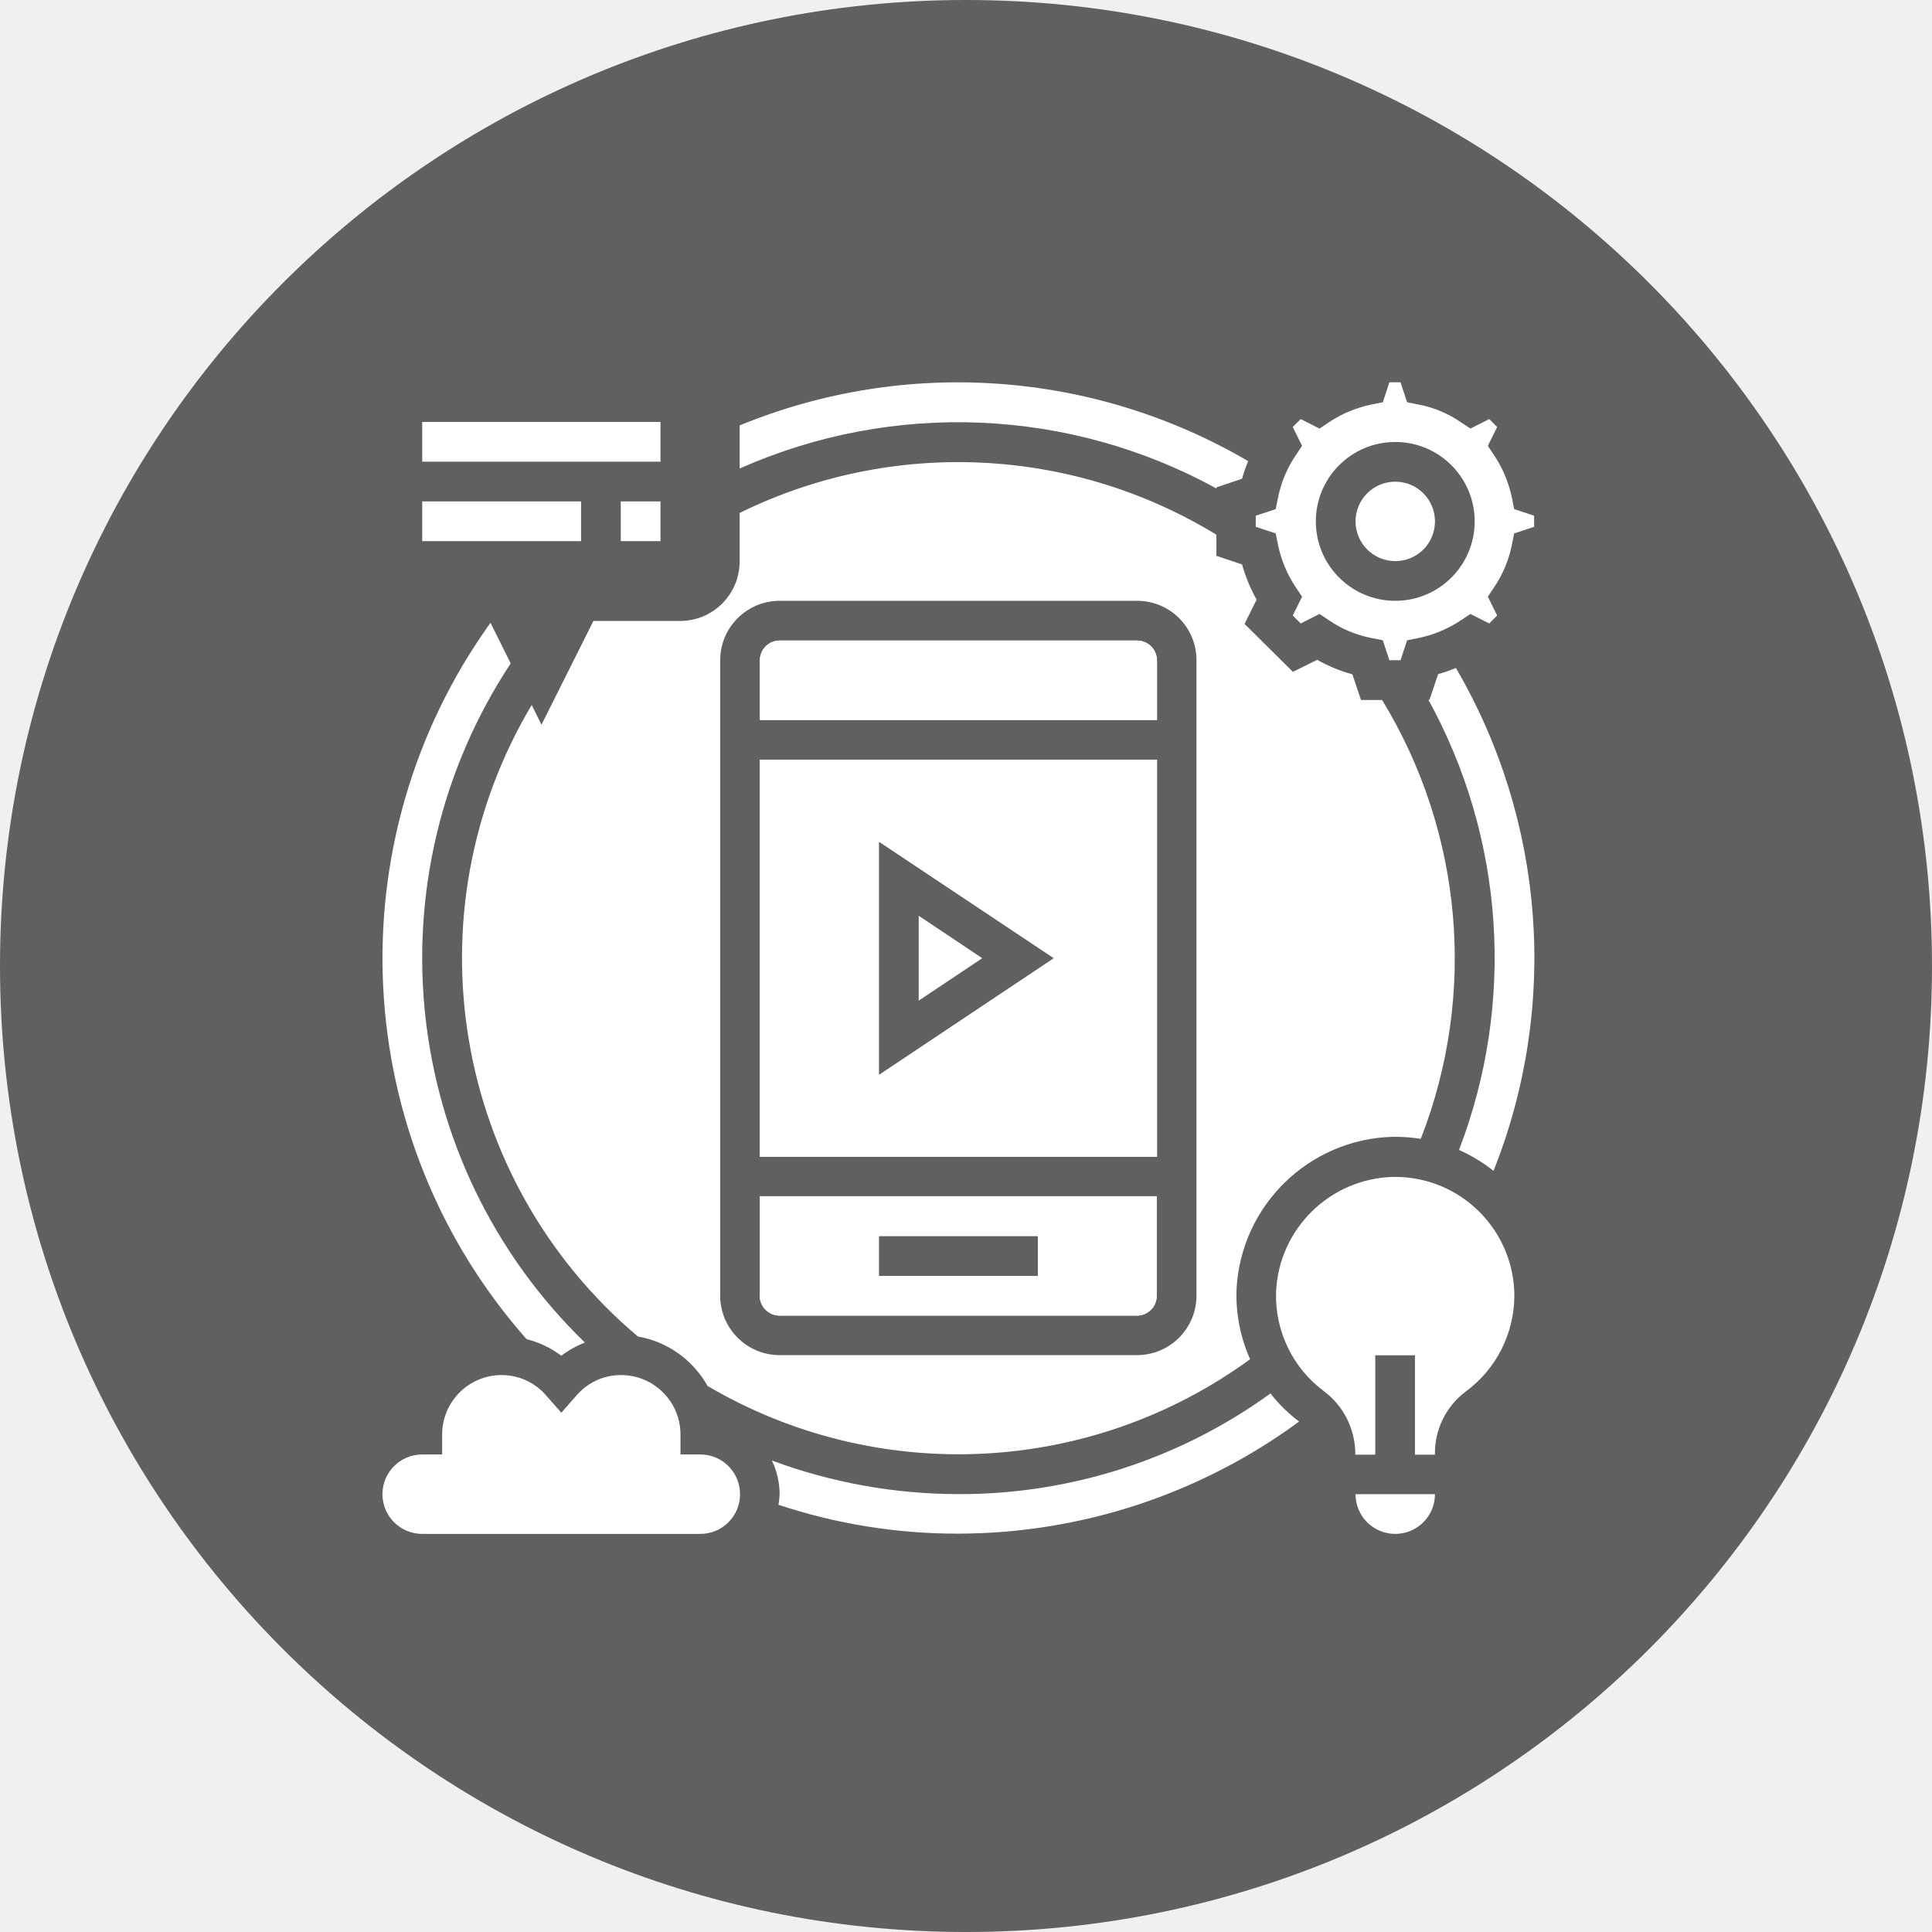
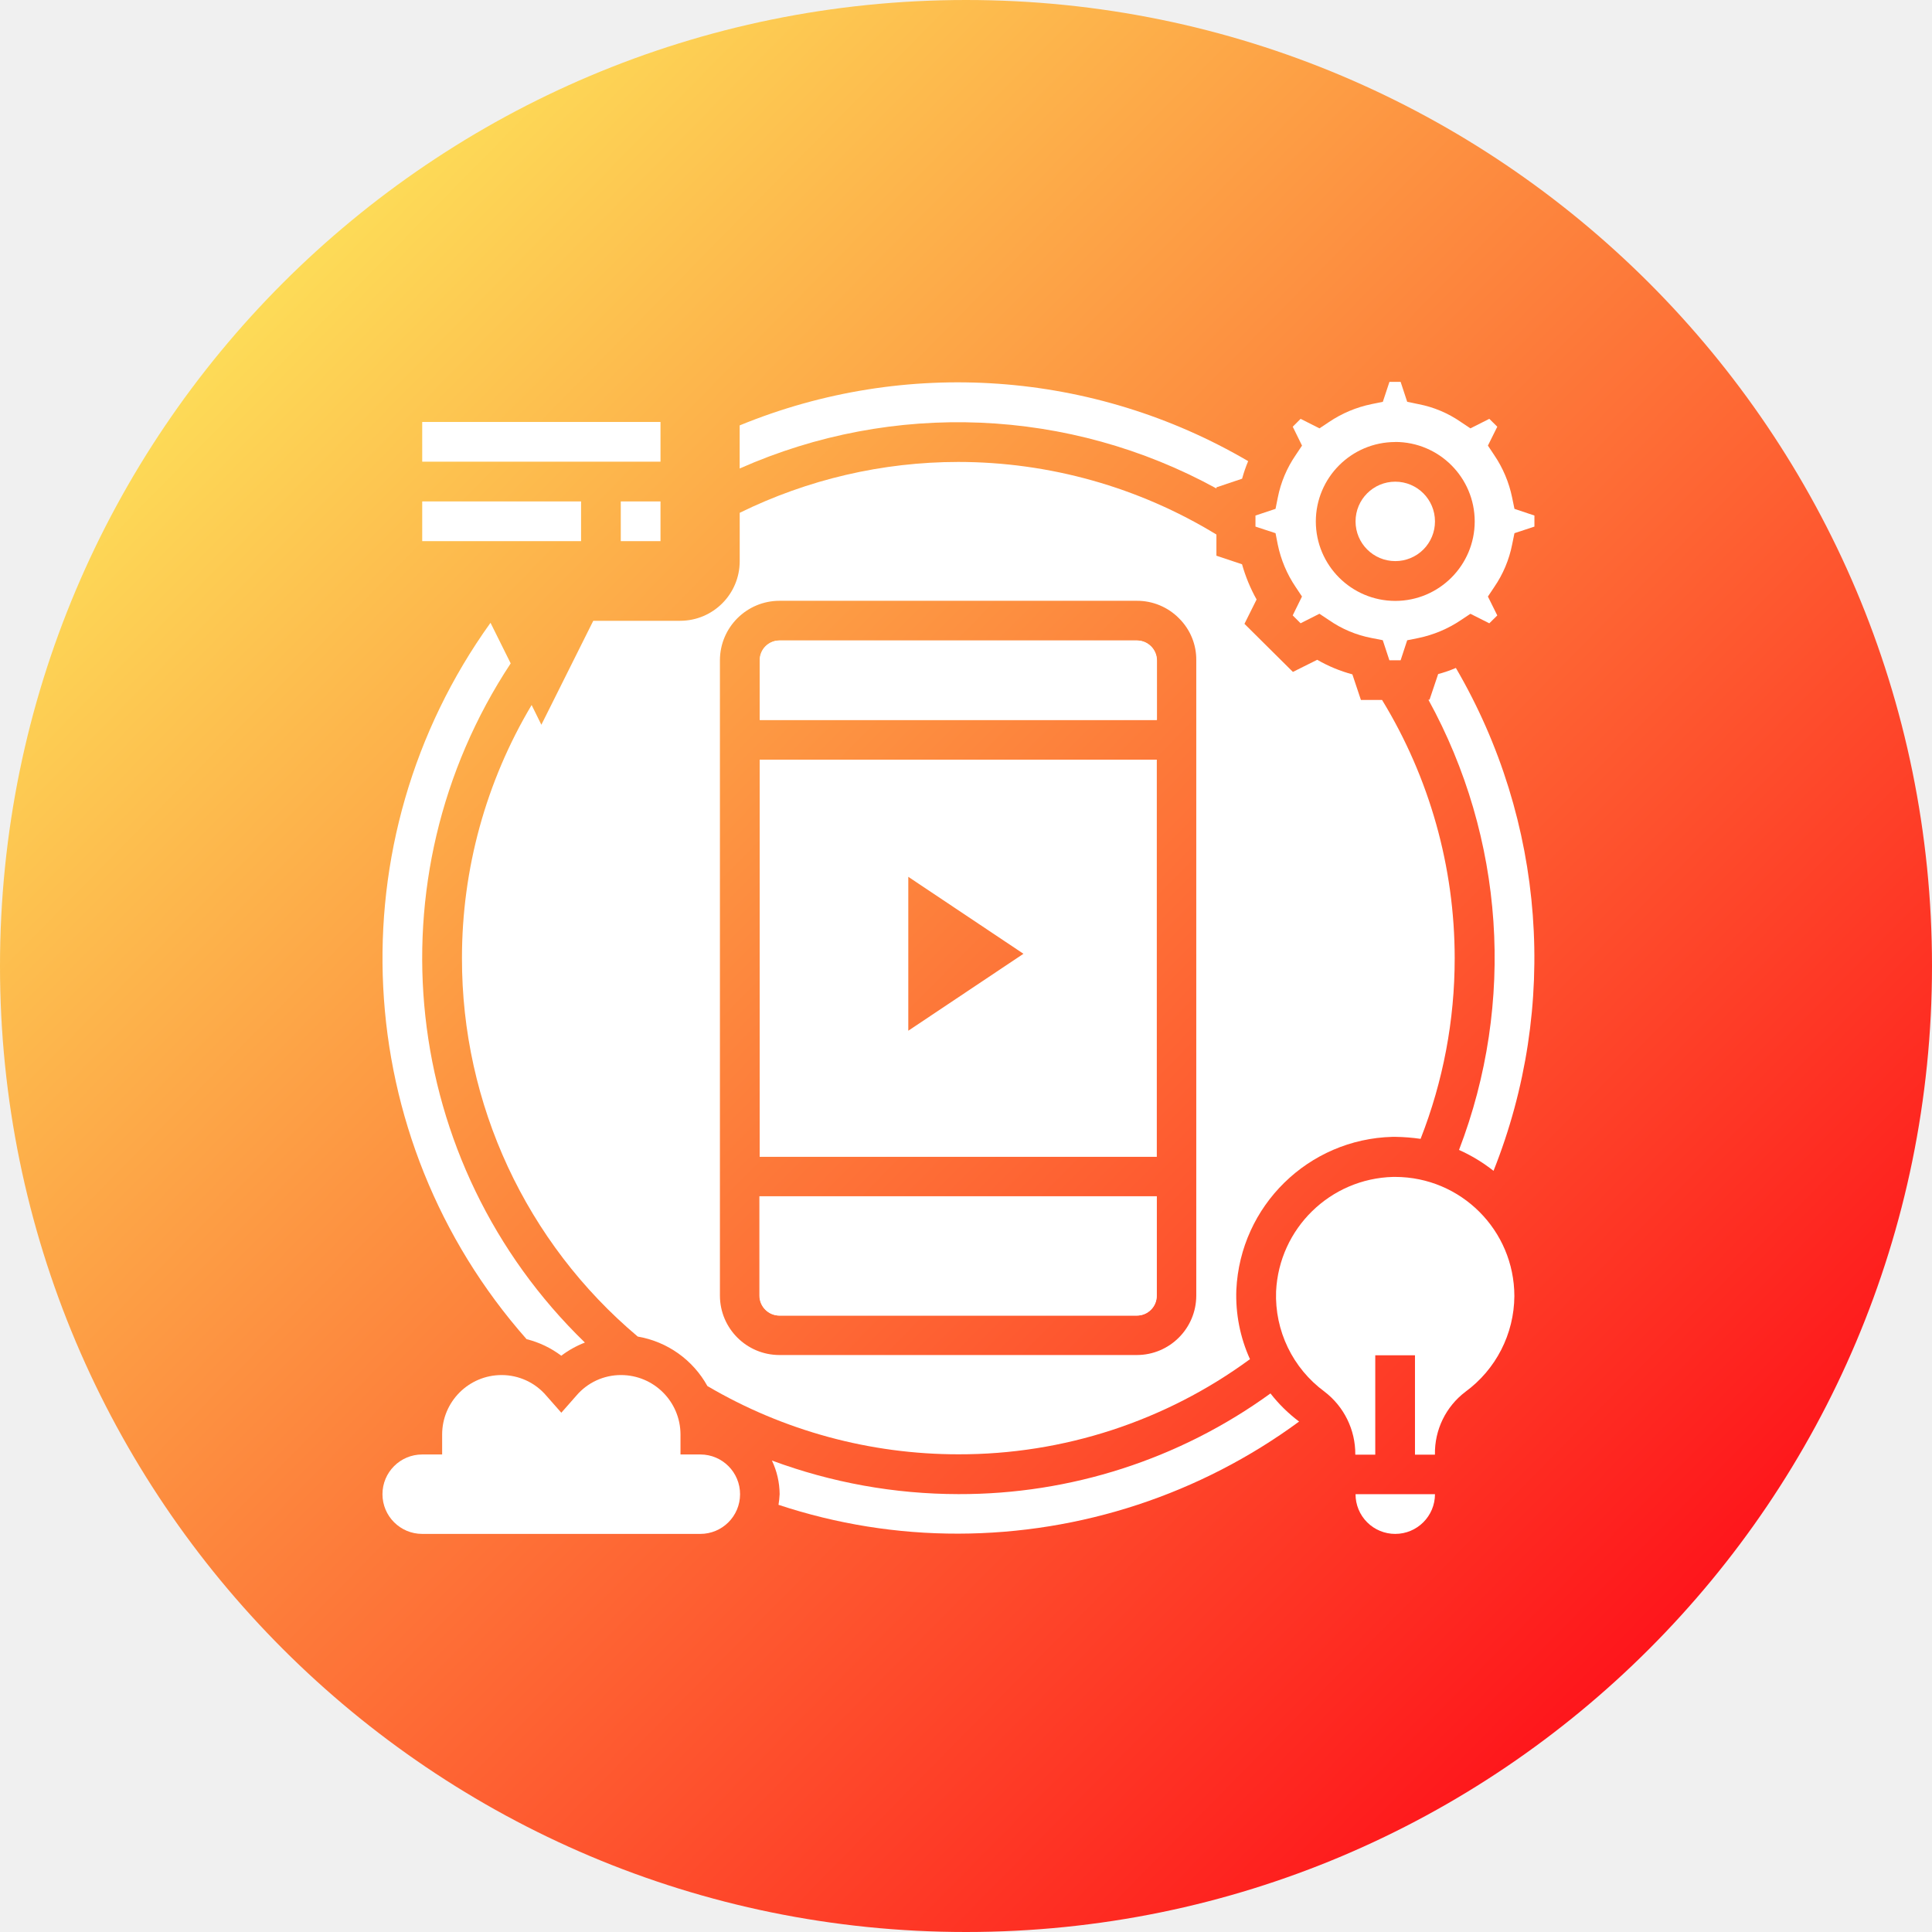
<svg xmlns="http://www.w3.org/2000/svg" width="54" height="54" viewBox="0 0 54 54">
-   <g id="Group_100" data-name="Group 100" transform="translate(-738 -1061)">
+   <defs>
+     <linearGradient id="linear-gradient" x1="0.145" y1="0.112" x2="0.922" y2="0.876" gradientUnits="objectBoundingBox">
+       <stop offset="0" stop-color="#fde159" />
+       <stop offset="1" stop-color="#fe0817" />
+     </linearGradient>
+   </defs>
+   <g id="Group_625" data-name="Group 625" transform="translate(-738 -1061)">
    <g id="Group_86" data-name="Group 86" transform="translate(738 1061)">
-       <path id="Path_598" data-name="Path 598" d="M27,0A27,27,0,1,1,0,27,27,27,0,0,1,27,0Z" fill="#606060" />
+       <path id="Path_598" data-name="Path 598" d="M27,0A27,27,0,1,1,0,27,27,27,0,0,1,27,0Z" fill="url(#linear-gradient)" />
    </g>
    <g id="Group_92" data-name="Group 92" transform="translate(747.581 1070.581)">
-       <path id="Path_274" data-name="Path 274" d="M344.226,327.367l.679-.336a4.286,4.286,0,0,0,.983.406l.241.717h.59A13.858,13.858,0,0,1,347.8,340.42a4.64,4.64,0,0,0-.786-.057,4.494,4.494,0,0,0-4.364,4.275,4.388,4.388,0,0,0,.38,1.941,13.833,13.833,0,0,1-15.165.748,2.779,2.779,0,0,0-1.947-1.383,13.833,13.833,0,0,1-2.968-17.651l.273.552,1.452-2.9H327.1a1.663,1.663,0,0,0,1.662-1.662v-1.357a13.844,13.844,0,0,1,13.326.609v.59l.717.241a4.591,4.591,0,0,0,.406.983l-.336.679Z" transform="translate(-317.67 -318.17)" fill="#fff" />
+       <path id="Subtraction_3" data-name="Subtraction 3" d="M13072.294-12732.84a13.832,13.832,0,0,1-7.015-1.908,2.756,2.756,0,0,0-1.947-1.383,13.789,13.789,0,0,1-4.913-10.575,13.8,13.8,0,0,1,1.947-7.077l.272.552,1.451-2.906h2.431a1.665,1.665,0,0,0,1.662-1.662v-1.356a13.869,13.869,0,0,1,6.105-1.422,13.87,13.87,0,0,1,7.219,2.029v.592l.716.239a4.576,4.576,0,0,0,.407.985l-.339.68,1.354,1.344.68-.339a4.043,4.043,0,0,0,.982.407l.239.716h.591a13.856,13.856,0,0,1,2.03,7.219,13.8,13.8,0,0,1-.953,5.048,5.432,5.432,0,0,0-.7-.056h-.085a4.487,4.487,0,0,0-4.365,4.276,4.3,4.3,0,0,0,.381,1.938A13.715,13.715,0,0,1,13072.294-12732.84Zm-5-23.856a1.666,1.666,0,0,0-1.665,1.662v17.761a1.664,1.664,0,0,0,1.665,1.658h9.987a1.663,1.663,0,0,0,1.662-1.658v-17.761a1.622,1.622,0,0,0-.479-1.169,1.646,1.646,0,0,0-1.183-.493Zm9.987,19.978h-9.987a.559.559,0,0,1-.562-.555v-2.778h11.1v2.778a.529.529,0,0,1-.157.388A.553.553,0,0,1,13077.286-12736.719Zm-7.212-2.217v1.107h4.44v-1.107Zm7.771-2.22h-11.1v-11.1h11.1v11.1h0Zm-6.946-7.824h0v4.3l3.219-2.151-3.219-2.151Zm6.946-4.387h-11.1v-1.661a.549.549,0,0,1,.552-.559h9.987a.56.56,0,0,1,.559.559v1.66Z" transform="translate(-13055.088 12763.907)" fill="#fff" />
      <path id="Path_275" data-name="Path 275" d="M302.908,274.943v-1.909l-.717-.241a4.588,4.588,0,0,0-.406-.983l.336-.679-1.351-1.351-.679.342a4.285,4.285,0,0,0-.983-.406l-.241-.717h-1.909l-.241.717a4.588,4.588,0,0,0-.983.406l-.679-.336-1.243,1.243a17.22,17.22,0,0,0-14.309-.875A1.661,1.661,0,0,0,277.931,269h-7.763a1.663,1.663,0,0,0-1.662,1.662v4.44a1.663,1.663,0,0,0,1.662,1.662h1.161a17.169,17.169,0,0,0,.875,20.093,2.777,2.777,0,0,0-1.992,2.169,2.221,2.221,0,0,0,.507,4.383h7.77a2.216,2.216,0,0,0,1.77-.894,17.133,17.133,0,0,0,15.438-2.309v.983a2.22,2.22,0,1,0,4.44,0v-1.116a1.027,1.027,0,0,1,.4-.85,4.449,4.449,0,0,0,1.82-3.584,4.4,4.4,0,0,0-.856-2.613,17.22,17.22,0,0,0-.622-14.93l1.243-1.243-.336-.679a4.286,4.286,0,0,0,.406-.983Zm-7.852,3.254.679-.336a4.288,4.288,0,0,0,.983.406l.241.717h.59a13.858,13.858,0,0,1,1.078,12.266,4.647,4.647,0,0,0-.786-.057,4.494,4.494,0,0,0-4.364,4.275,4.389,4.389,0,0,0,.381,1.941,13.834,13.834,0,0,1-15.165.748,2.779,2.779,0,0,0-1.947-1.383,13.833,13.833,0,0,1-2.968-17.651l.273.552,1.452-2.9h2.429a1.663,1.663,0,0,0,1.662-1.662v-1.357a13.845,13.845,0,0,1,13.326.609v.59l.717.241a4.591,4.591,0,0,0,.406.983l-.336.679Z" transform="translate(-268.5 -269)" fill="none" />
      <path id="Path_276" data-name="Path 276" d="M303.5,303.9h6.66v1.11H303.5Z" transform="translate(-301.28 -301.687)" fill="#fff" />
      <path id="Path_277" data-name="Path 277" d="M391,338.9h1.11v1.11H391Z" transform="translate(-383.23 -334.466)" fill="#fff" />
      <path id="Path_278" data-name="Path 278" d="M303.5,338.9h4.44v1.11H303.5Z" transform="translate(-301.28 -334.466)" fill="#fff" />
-       <path id="Path_279" data-name="Path 279" d="M446.451,382.7h-9.989a1.663,1.663,0,0,0-1.662,1.662v17.759a1.663,1.663,0,0,0,1.662,1.662h9.989a1.663,1.663,0,0,0,1.662-1.662V384.362A1.655,1.655,0,0,0,446.451,382.7Zm-9.989,1.11h9.989a.559.559,0,0,1,.558.558v1.662h-11.1v-1.662A.554.554,0,0,1,436.462,383.81Zm10.548,3.33v11.1h-11.1v-11.1Zm-.558,15.539h-9.989a.559.559,0,0,1-.558-.558v-2.778H447v2.778A.554.554,0,0,1,446.451,402.679Z" transform="translate(-424.252 -375.488)" fill="#606060" />
      <path id="Path_280" data-name="Path 280" d="M294.879,728.34h-7.77a1.11,1.11,0,1,1,0-2.22h.558v-.558a1.663,1.663,0,0,1,1.662-1.662,1.64,1.64,0,0,1,1.25.577l.419.476.419-.476a1.631,1.631,0,0,1,1.25-.577,1.663,1.663,0,0,1,1.662,1.662v.558h.558a1.11,1.11,0,1,1-.006,2.22Z" transform="translate(-284.89 -695.048)" fill="#fff" />
      <path id="Path_281" data-name="Path 281" d="M715.91,777.51a1.107,1.107,0,0,1-1.11-1.11h2.22A1.111,1.111,0,0,1,715.91,777.51Z" transform="translate(-686.493 -744.218)" fill="#fff" />
      <path id="Path_282" data-name="Path 282" d="M685.06,642.606a2.15,2.15,0,0,0-.85,1.75v.006h-.558v-2.778h-1.11v2.778h-.558v-.006a2.19,2.19,0,0,0-.863-1.757,3.324,3.324,0,0,1-1.351-2.8,3.363,3.363,0,0,1,3.273-3.2h.057a3.335,3.335,0,0,1,3.33,3.33,3.341,3.341,0,0,1-1.37,2.677Z" transform="translate(-653.684 -613.285)" fill="#fff" />
      <path id="Path_283" data-name="Path 283" d="M723.5,680.2h1.11v1.11H723.5Z" transform="translate(-694.641 -654.12)" fill="#fff" />
      <path id="Path_284" data-name="Path 284" d="M457.614,288.6q-.1.238-.171.495l-.717.241v.032a15.024,15.024,0,0,0-13.326-.558v-1.205a16.05,16.05,0,0,1,14.214,1Z" transform="translate(-432.307 -285.296)" fill="#fff" />
      <path id="Path_285" data-name="Path 285" d="M289.019,392.4l.564,1.135a14.963,14.963,0,0,0,2.074,18.983,2.7,2.7,0,0,0-.66.368,2.689,2.689,0,0,0-.97-.463,16.079,16.079,0,0,1-1.008-20.023Z" transform="translate(-284.89 -384.574)" fill="#fff" />
      <path id="Path_286" data-name="Path 286" d="M748.72,426.355a4.543,4.543,0,0,0-.964-.584,14.975,14.975,0,0,0-.856-12.584h.032l.241-.717a3.5,3.5,0,0,0,.495-.171,16.07,16.07,0,0,1,1.053,14.055Z" transform="translate(-716.557 -403.211)" fill="#fff" />
      <path id="Path_287" data-name="Path 287" d="M452.852,400.2h9.989a.559.559,0,0,1,.558.558v1.662H452.3v-1.662A.554.554,0,0,1,452.852,400.2Z" transform="translate(-440.642 -391.879)" fill="#fff" />
-       <rect id="Rectangle_9" data-name="Rectangle 9" width="11.099" height="11.099" transform="translate(11.657 11.651)" fill="#fff" />
      <path id="Path_288" data-name="Path 288" d="M462.748,648.436h-9.989a.559.559,0,0,1-.558-.558V645.1h11.1v2.778A.554.554,0,0,1,462.748,648.436Z" transform="translate(-440.549 -621.246)" fill="#fff" />
-       <path id="Path_289" data-name="Path 289" d="M504.8,662.7h4.44v1.11H504.8Z" transform="translate(-489.813 -637.729)" fill="#606060" />
-       <path id="Path_290" data-name="Path 290" d="M509.684,492.154,504.8,488.9v6.514Zm-3.774-1.186,1.776,1.186-1.776,1.186Z" transform="translate(-489.813 -474.953)" fill="#606060" />
-       <path id="Path_291" data-name="Path 291" d="M678.582,290.44l-.558.184-.063.317a3.255,3.255,0,0,1-.495,1.186l-.177.266.26.526-.222.222-.526-.266-.266.178a3.37,3.37,0,0,1-1.186.495l-.317.063-.184.558h-.311l-.184-.558-.317-.063a3.151,3.151,0,0,1-1.186-.495l-.266-.178-.526.266-.222-.222.26-.526-.178-.266a3.367,3.367,0,0,1-.495-1.186l-.063-.317-.558-.184v-.311l.558-.184.063-.317a3.255,3.255,0,0,1,.495-1.186l.178-.266-.26-.526.222-.222.526.266.266-.178a3.37,3.37,0,0,1,1.186-.495l.317-.063.184-.558h.311l.184.558.317.063a3.151,3.151,0,0,1,1.186.495l.266.178.526-.266.222.222-.26.526.177.266a3.369,3.369,0,0,1,.495,1.186l.063.317.558.184Z" transform="translate(-645.284 -285.296)" fill="#fff" />
-       <circle id="Ellipse_21" data-name="Ellipse 21" cx="2.22" cy="2.22" r="2.22" transform="translate(27.197 2.772)" fill="#606060" />
+       <path id="Subtraction_4" data-name="Subtraction 4" d="M13062.468-12752.811h-.312l-.185-.561-.317-.062a3.1,3.1,0,0,1-1.187-.5l-.266-.177-.527.266-.22-.22.259-.528-.177-.266a3.306,3.306,0,0,1-.5-1.187l-.062-.317-.561-.184v-.309l.561-.187.063-.315a3.175,3.175,0,0,1,.5-1.187l.177-.266-.259-.528.22-.22.527.266.266-.177a3.321,3.321,0,0,1,1.188-.5l.317-.065.185-.558h.312l.184.558.314.065a3.1,3.1,0,0,1,1.187.5l.266.177.528-.266.223.22-.262.528.177.266a3.294,3.294,0,0,1,.5,1.187l.065.315.558.187v.309l-.558.184-.065.317a3.178,3.178,0,0,1-.5,1.188l-.177.266.262.528-.223.22-.528-.266-.266.177a3.335,3.335,0,0,1-1.187.5l-.314.063-.184.56Zm-.148-6.1a2.223,2.223,0,0,0-2.22,2.22,2.223,2.223,0,0,0,2.22,2.221,2.223,2.223,0,0,0,2.221-2.221A2.223,2.223,0,0,0,13062.319-12758.913Z" transform="translate(-13032.903 12761.685)" fill="#fff" />
      <path id="Path_292" data-name="Path 292" d="M715.91,332.42a1.11,1.11,0,1,1,1.11-1.11A1.107,1.107,0,0,1,715.91,332.42Z" transform="translate(-686.493 -326.318)" fill="#fff" />
      <path id="Path_293" data-name="Path 293" d="M457.784,735.114a2.374,2.374,0,0,0,.032-.3,2.216,2.216,0,0,0-.216-.939,15.015,15.015,0,0,0,5.214.939A14.785,14.785,0,0,0,471.535,732a4.267,4.267,0,0,0,.8.786,16.134,16.134,0,0,1-9.52,3.133,15.842,15.842,0,0,1-5.03-.806Z" transform="translate(-445.606 -702.634)" fill="#fff" />
    </g>
  </g>
</svg>
